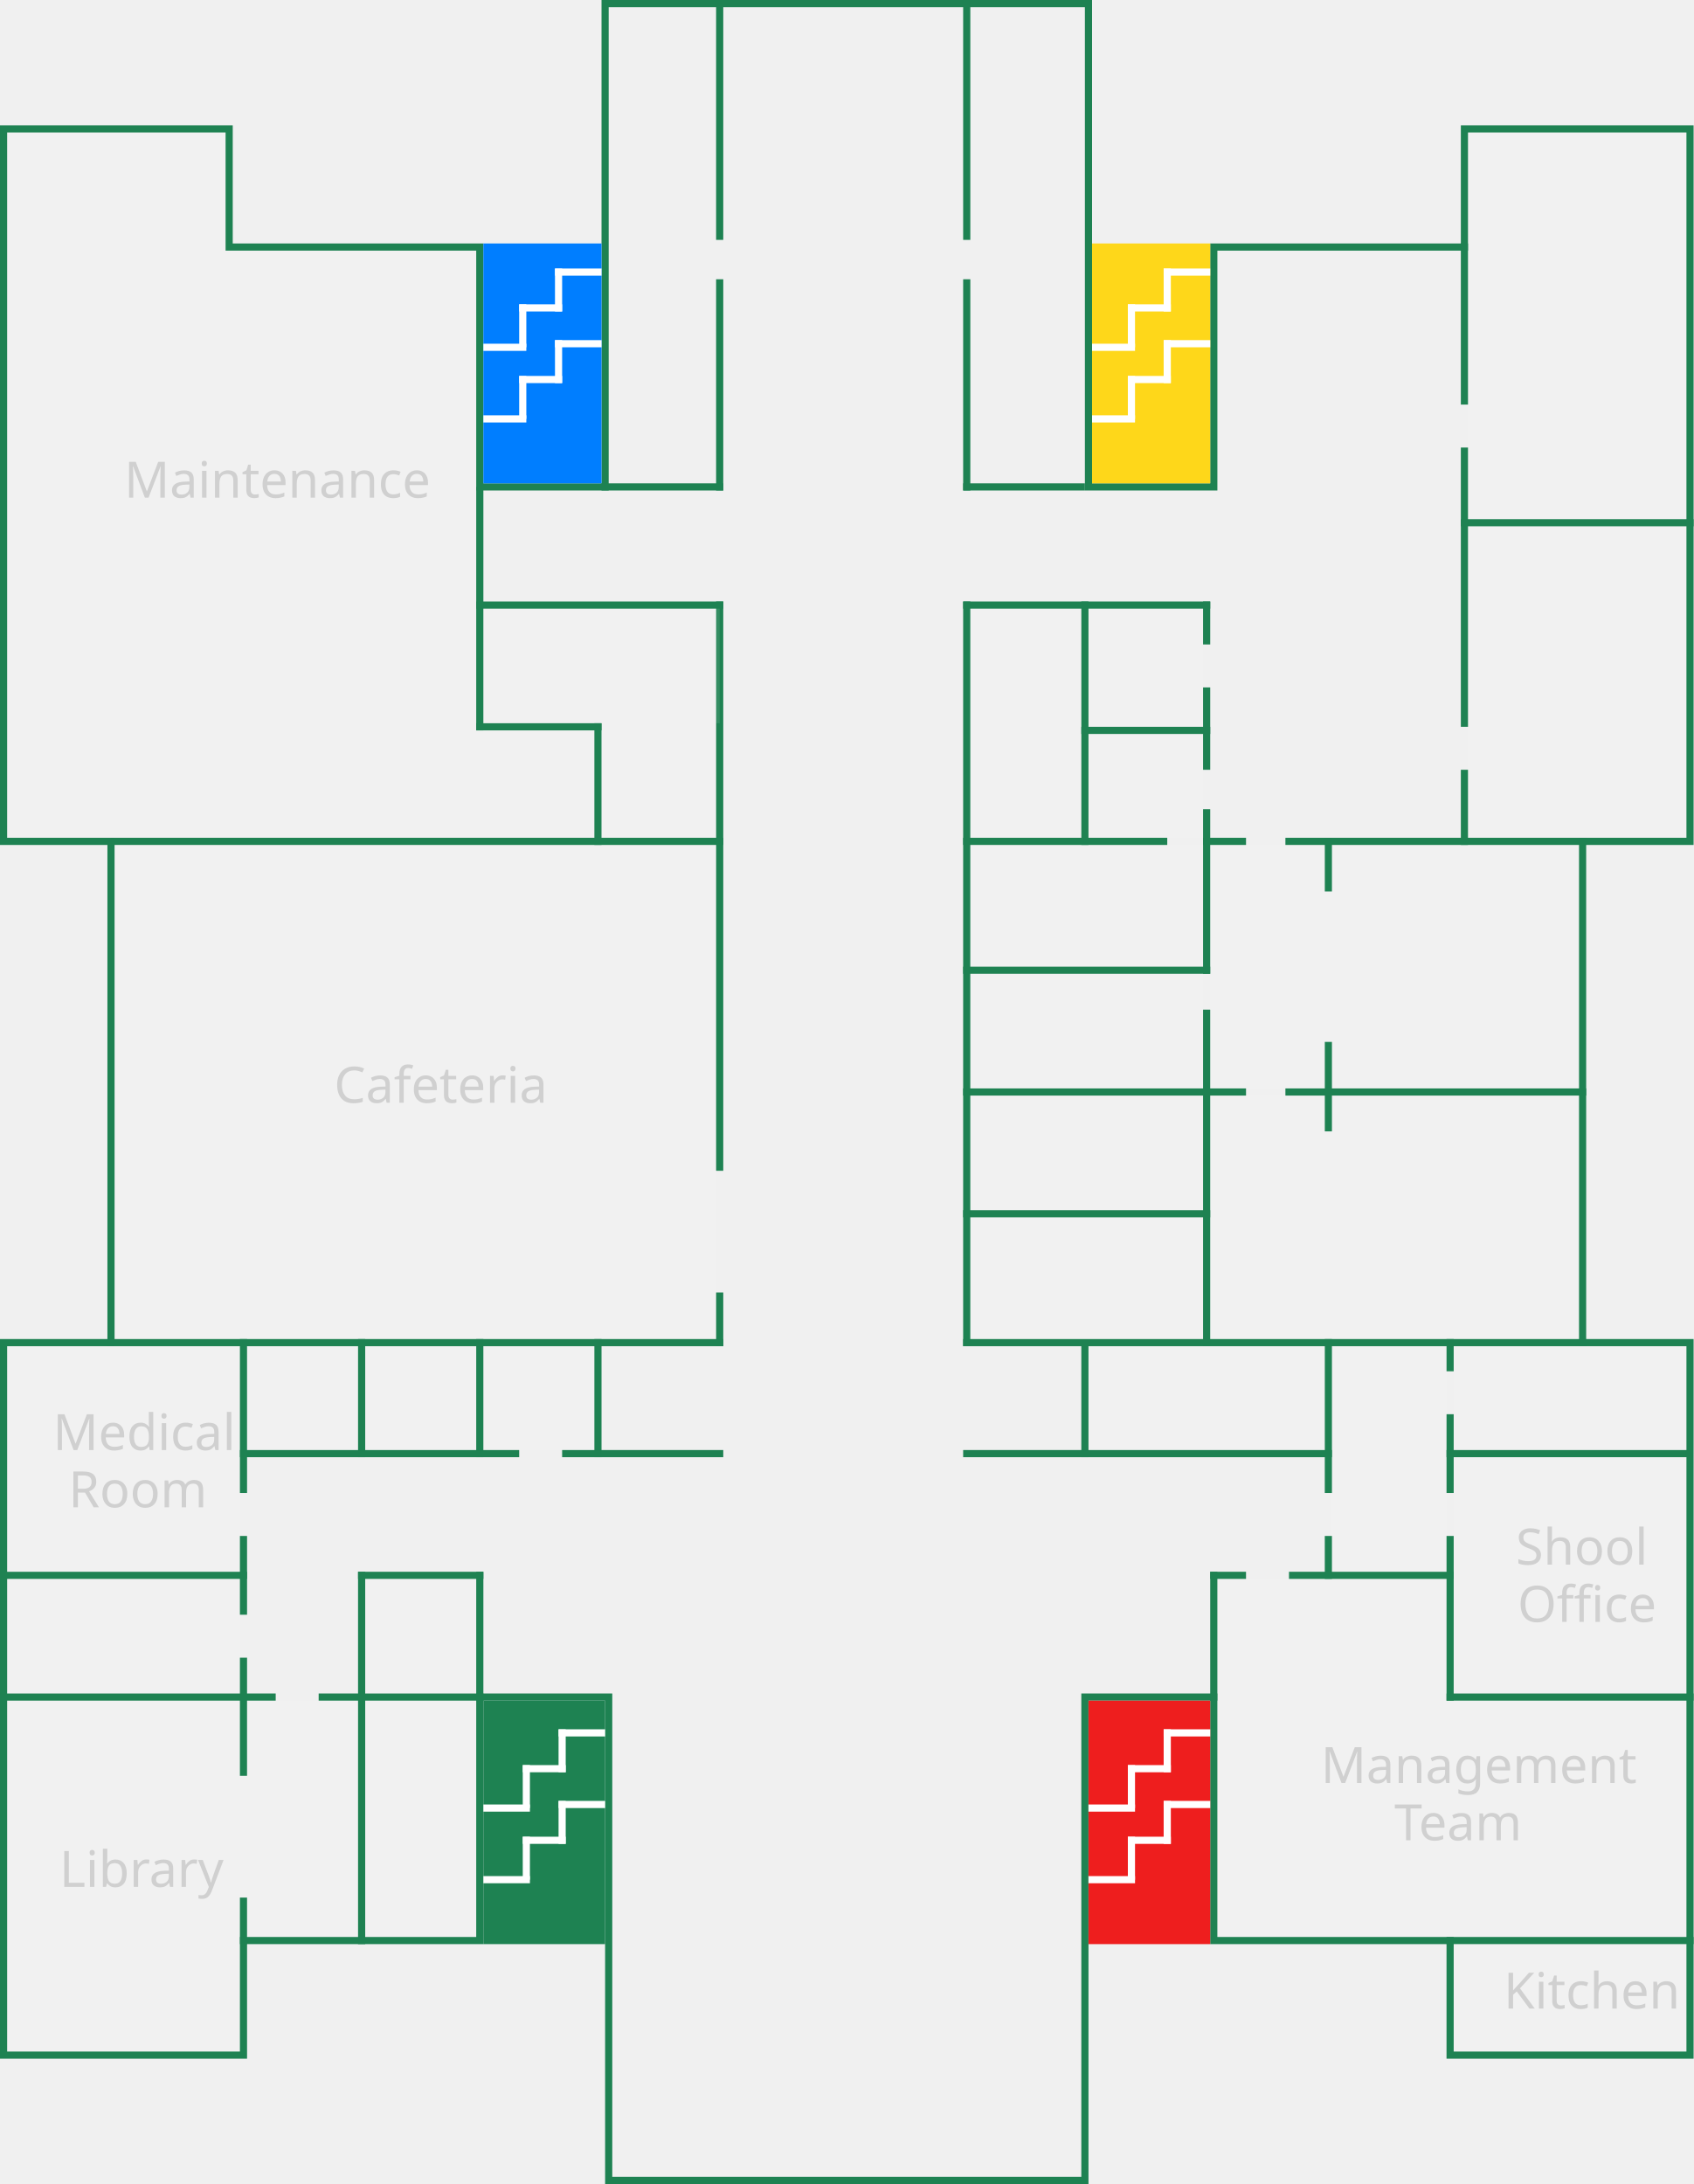
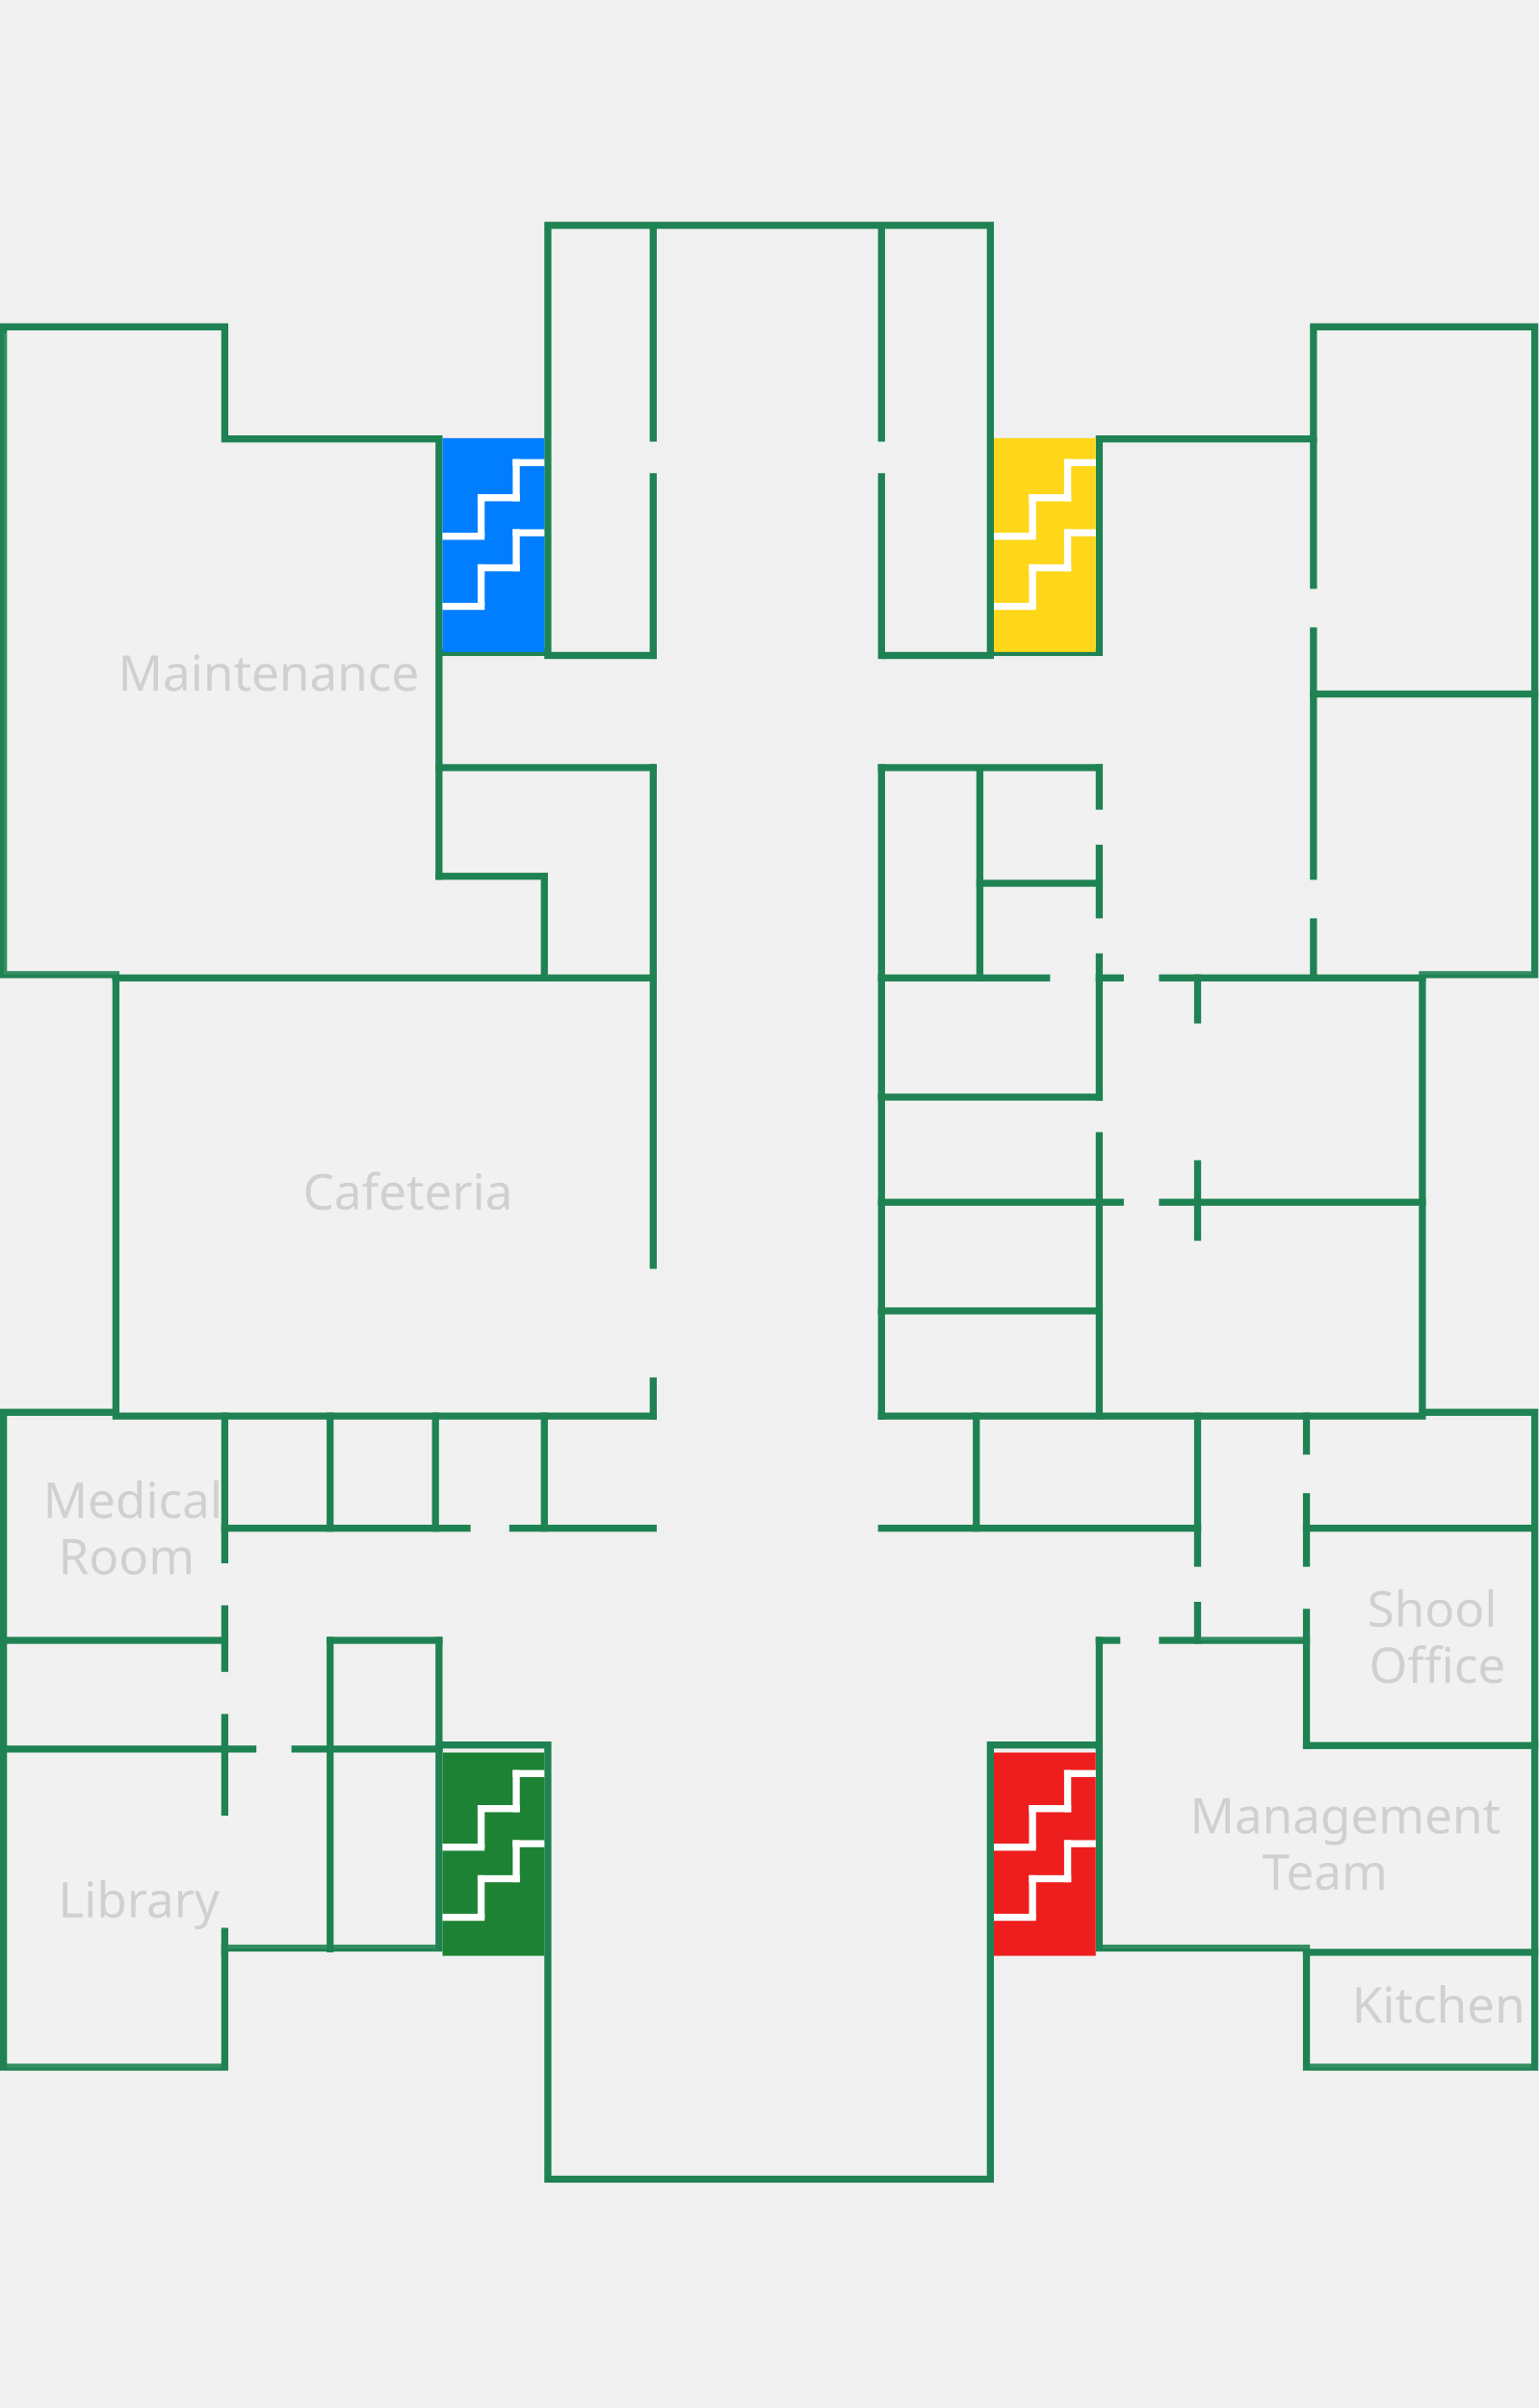
- <svg xmlns="http://www.w3.org/2000/svg" class="svgFloor" width="473px" height="610px" viewBox="0 0 473 610" version="1.1">
+ <svg xmlns="http://www.w3.org/2000/svg" class="svgFloor" width="437px" height="684px" viewBox="0 0 437 684" version="1.1">
  <g id="Page-1" stroke="none" stroke-width="1" fill="none" fill-rule="evenodd">
-     <g id="1-floor" transform="translate(-460, -78)">
-       <g id="1" transform="translate(461, 78.5)">
-         <path d="M441,234.5 L441,374.5 L471,374.5 L471,573.5 L404,573.5 L404,541.5 L338,541.5 L338,473.5 L302,473.5 L302,608.5 L169,608.5 L169,473.5 L133,473.5 L133,541.5 L67,541.5 L67,573.5 L0,573.5 L0,374.5 L30,374.5 L30,234.5 L0,234.5 L0,35.5 L63,35.5 L63,68.5 L133,68.5 L133,135.5 L168,135.5 L168,0.5 L303,0.5 L303,135.5 L338,135.5 L338,68.5 L408,68.5 L408,35.5 L471,35.5 L471,234.5 L441,234.5 Z" id="Combined-Shape" stroke="#1E8252" stroke-width="2" />
-         <g id="ledders" transform="translate(134, 67.5)">
-           <g id="green-ledder" transform="translate(0, 407)">
-             <rect id="Rectangle-Copy" fill="#1E8252" x="0" y="0" width="34" height="68" />
-             <g id="Group" transform="translate(0.5, 8.5)" stroke="#FFFFFF" stroke-linecap="square" stroke-width="2">
-               <path d="M21.5,0.5 L32.5,0.5" id="Line-2-Copy-36" />
-               <path d="M11.5,10.5 L21.5,10.5" id="Line-2-Copy-36" />
-               <path d="M0.5,21.5 L11.5,21.5" id="Line-2-Copy-38" />
-               <path d="M16.5,5.5 L26.5,5.5" id="Line-2-Copy-36" transform="translate(21.5, 5.5) rotate(90) translate(-21.5, -5.5) " />
-               <path d="M6.5,15.5 L16.5,15.5" id="Line-2-Copy-37" transform="translate(11.5, 15.5) rotate(90) translate(-11.5, -15.5) " />
-               <path d="M21.5,20.5 L32.5,20.5" id="Line-2-Copy-36" />
-               <path d="M11.5,30.5 L21.5,30.5" id="Line-2-Copy-36" />
-               <path d="M0.5,41.5 L11.5,41.5" id="Line-2-Copy-38" />
-               <path d="M16.5,25.5 L26.5,25.5" id="Line-2-Copy-36" transform="translate(21.5, 25.5) rotate(90) translate(-21.5, -25.5) " />
-               <path d="M6.5,35.5 L16.5,35.5" id="Line-2-Copy-37" transform="translate(11.5, 35.5) rotate(90) translate(-11.5, -35.5) " />
-             </g>
-           </g>
-           <g id="red-yellow" transform="translate(169, 407)">
-             <rect id="Rectangle-Copy" fill="#EE1E1E" x="0" y="0" width="34" height="68" />
-             <g id="Group" transform="translate(0.5, 8.5)" stroke="#FFFFFF" stroke-linecap="square" stroke-width="2">
-               <path d="M21.5,0.5 L32.5,0.5" id="Line-2-Copy-36" />
-               <path d="M11.5,10.5 L21.5,10.5" id="Line-2-Copy-36" />
-               <path d="M0.5,21.5 L11.5,21.5" id="Line-2-Copy-38" />
-               <path d="M16.5,5.5 L26.5,5.5" id="Line-2-Copy-36" transform="translate(21.5, 5.5) rotate(90) translate(-21.5, -5.5) " />
-               <path d="M6.5,15.5 L16.5,15.5" id="Line-2-Copy-37" transform="translate(11.5, 15.5) rotate(90) translate(-11.5, -15.5) " />
-               <path d="M21.5,20.5 L32.5,20.5" id="Line-2-Copy-36" />
-               <path d="M11.5,30.5 L21.5,30.5" id="Line-2-Copy-36" />
-               <path d="M0.5,41.5 L11.5,41.5" id="Line-2-Copy-38" />
-               <path d="M16.5,25.5 L26.5,25.5" id="Line-2-Copy-36" transform="translate(21.5, 25.5) rotate(90) translate(-21.5, -25.5) " />
-               <path d="M6.5,35.5 L16.5,35.5" id="Line-2-Copy-37" transform="translate(11.5, 35.5) rotate(90) translate(-11.5, -35.5) " />
-             </g>
-           </g>
-           <g id="yellow-ledder" transform="translate(170, 0)">
-             <rect id="Rectangle-Copy" fill="#FED71A" x="0" y="0" width="33" height="67" />
-             <g id="Group" transform="translate(0.5, 7.5)" stroke="#FFFFFF" stroke-linecap="square" stroke-width="2">
-               <path d="M20.5,0.5 L31.5,0.5" id="Line-2-Copy-36" />
-               <path d="M10.5,10.5 L20.5,10.5" id="Line-2-Copy-36" />
-               <path d="M0.5,21.5 L10.5,21.5" id="Line-2-Copy-38" />
-               <path d="M15.5,5.5 L25.5,5.5" id="Line-2-Copy-36" transform="translate(20.5, 5.5) rotate(90) translate(-20.5, -5.5) " />
-               <path d="M5.5,15.5 L15.5,15.5" id="Line-2-Copy-37" transform="translate(10.5, 15.5) rotate(90) translate(-10.5, -15.5) " />
-               <path d="M20.5,20.5 L31.5,20.5" id="Line-2-Copy-36" />
-               <path d="M10.5,30.5 L20.5,30.5" id="Line-2-Copy-36" />
-               <path d="M0.5,41.5 L10.5,41.5" id="Line-2-Copy-38" />
-               <path d="M15.5,25.5 L25.5,25.5" id="Line-2-Copy-36" transform="translate(20.5, 25.5) rotate(90) translate(-20.5, -25.5) " />
-               <path d="M5.5,35.5 L15.5,35.5" id="Line-2-Copy-37" transform="translate(10.5, 35.5) rotate(90) translate(-10.5, -35.5) " />
-             </g>
-           </g>
+     <g id="1-floor" transform="translate(-421, -39)">
+       <g id="1" transform="translate(421, 39)">
+         <g id="extra" transform="translate(154.6461, 0)" fill="#1E1E1E">
+           <rect id="1" x="0" y="0" width="127.708" fill="none" height="63.721" />
+           <rect id="2" x="0" y="620" width="127.708" fill="none" height="64" />
+         </g>
+         <path d="M281.356,619 L155.644,619 L155.644,495.667 L124.715,495.667 L124.715,553.355 L63.854,553.355 L63.854,587.172 L0.998,587.172 L0.998,401.177 L32.925,401.177 L32.925,276.849 L0.998,276.849 L0.998,92.844 L63.854,92.844 L63.854,124.672 L124.715,124.672 L124.715,185.344 L155.644,185.344 L155.644,64 L281.356,64 L281.356,185.344 L312.285,185.344 L312.285,124.672 L373.146,124.672 L373.146,92.844 L436.002,92.844 L436.002,276.849 L404.076,276.849 L404.075,401.177 L436.002,401.177 L436.002,587.172 L371.151,587.172 L371.151,553.355 L312.285,553.355 L312.285,495.667 L281.356,495.667 L281.356,619 Z" id="Combined-Shape" stroke="#1E8252" stroke-width="2" />
+         <g id="ledders" transform="translate(125.7123, 124.4541)">
          <g id="blue-ledder">
-             <rect id="Rectangle-Copy" fill="#007EFF" x="0" y="0" width="33" height="67" />
-             <g id="Group" transform="translate(0.5, 7.5)" stroke="#FFFFFF" stroke-linecap="square" stroke-width="2">
-               <path d="M20.5,0.5 L31.5,0.5" id="Line-2-Copy-36" />
-               <path d="M10.5,10.5 L20.5,10.5" id="Line-2-Copy-36" />
-               <path d="M0.5,21.5 L10.5,21.5" id="Line-2-Copy-38" />
-               <path d="M15.5,5.5 L25.5,5.5" id="Line-2-Copy-36" transform="translate(20.5, 5.5) rotate(90) translate(-20.5, -5.5) " />
-               <path d="M5.5,15.5 L15.5,15.5" id="Line-2-Copy-37" transform="translate(10.5, 15.5) rotate(90) translate(-10.5, -15.5) " />
-               <path d="M20.5,20.5 L31.5,20.5" id="Line-2-Copy-36" />
-               <path d="M10.5,30.5 L20.5,30.5" id="Line-2-Copy-36" />
-               <path d="M0.5,41.5 L10.5,41.5" id="Line-2-Copy-38" />
-               <path d="M15.5,25.5 L25.5,25.5" id="Line-2-Copy-36" transform="translate(20.5, 25.5) rotate(90) translate(-20.5, -25.5) " />
-               <path d="M5.5,35.5 L15.5,35.5" id="Line-2-Copy-37" transform="translate(10.5, 35.5) rotate(90) translate(-10.5, -35.5) " />
-             </g>
-           </g>
-         </g>
-         <g id="lines" stroke="#1E8252" stroke-linecap="square" stroke-width="2">
-           <path d="M301,135.5 L269,135.5" id="Line" />
-           <path d="M200,135.5 L168,135.5" id="Line-Copy" />
-           <path d="M200,168.5 L133,168.5" id="Line-Copy-2" />
-           <path d="M336,168.5 L269,168.5" id="Line-Copy-8" />
-           <path d="M471,145.5 L408,145.5" id="Line-Copy-19" />
-           <path d="M441,234.5 L359,234.5" id="Line-Copy-20" />
-           <path d="M441,304.5 L359,304.5" id="Line-Copy-22" />
-           <path d="M336,203.5 L302,203.5" id="Line-Copy-10" />
-           <path d="M346,234.5 L336,234.5" id="Line-Copy-21" />
-           <path d="M324,234.5 L269,234.5" id="Line-Copy-9" />
-           <path d="M336,270.5 L269,270.5" id="Line-Copy-11" />
-           <path d="M346,304.5 L269,304.5" id="Line-Copy-12" />
-           <path d="M336,338.5 L269,338.5" id="Line-Copy-13" />
-           <path d="M441,374.5 L269,374.5" id="Line-Copy-14" />
-           <path d="M166,202.5 L133,202.5" id="Line-Copy-4" />
-           <path d="M200,234.5 L31,234.5" id="Line-Copy-3" />
-           <path d="M200,374.5 L30,374.5" id="Line-Copy-5" />
-           <path d="M200,405.5 L157,405.5" id="Line-Copy-6" />
-           <path d="M370,405.5 L269,405.5" id="Line-Copy-23" />
-           <path d="M470,405.5 L404,405.5" id="Line-Copy-24" />
-           <path d="M404,439.5 L360,439.5" id="Line-Copy-25" />
-           <path d="M346,439.5 L338,439.5" id="Line-Copy-27" />
-           <path d="M471,473.5 L404,473.5" id="Line-Copy-26" />
-           <path d="M471,541.5 L404,541.5" id="Line-Copy-28" />
-           <path d="M143,405.5 L67,405.5" id="Line-Copy-7" />
-           <path d="M67,439.5 L0,439.5" id="Line-Copy-15" />
-           <path d="M75,473.5 L0,473.5" id="Line-Copy-16" />
-           <path d="M133,473.5 L89,473.5" id="Line-Copy-17" />
-           <path d="M133,439.5 L100,439.5" id="Line-Copy-18" />
-           <path d="M200,0.5 L200,65.5" id="Line-4" />
-           <path d="M269,0.5 L269,65.5" id="Line-4-Copy" />
-           <path d="M269,78.5 L269,135.5" id="Line-4-Copy-2" />
-           <path d="M408,68.5 L408,111.5" id="Line-4-Copy-22" />
-           <path d="M408,125.5 L408,201.5" id="Line-4-Copy-23" />
-           <path d="M269,168.5 L269,374.5" id="Line-4-Copy-12" />
-           <path d="M302,168.5 L302,234.5" id="Line-4-Copy-13" />
-           <path d="M336,282.5 L336,374.5" id="Line-4-Copy-14" />
-           <path d="M302,375.5 L302,405.5" id="Line-4-Copy-28" />
-           <path d="M370,374.5 L370,415.5" id="Line-4-Copy-29" />
-           <path d="M336,226.5 L336,270.5" id="Line-4-Copy-15" />
-           <path d="M336,192.5 L336,213.5" id="Line-4-Copy-16" />
-           <path d="M370,234.5 L370,247.5" id="Line-4-Copy-26" />
-           <path d="M370,291.5 L370,314.5" id="Line-4-Copy-27" />
-           <path d="M404,374.5 L404,381.5" id="Line-4-Copy-30" />
-           <path d="M338,439.5 L338,473.5" id="Line-4-Copy-32" />
-           <path d="M370,429.5 L370,439.5" id="Line-4-Copy-34" />
-           <path d="M404,395.5 L404,415.5" id="Line-4-Copy-31" />
-           <path d="M404,429.5 L404,473.5" id="Line-4-Copy-33" />
-           <path d="M408,215.5 L408,234.5" id="Line-4-Copy-24" />
-           <path d="M336,168.5 L336,178.5" id="Line-4-Copy-17" />
-           <path d="M200,78.5 L200,135.5" id="Line-4-Copy-3" />
-           <path d="M200,168.5 L200,325.5" id="Line-4-Copy-5" />
-           <path d="M133,136.5 L133,202.5" id="Line-4-Copy-4" />
-           <path d="M166,202.5 L166,234.5" id="Line-4-Copy-6" />
-           <path d="M200,361.5 L200,374.5" id="Line-4-Copy-7" />
-           <path d="M166,374.5 L166,405.5" id="Line-4-Copy-8" />
-           <path d="M133,374.5 L133,405.5" id="Line-4-Copy-9" />
-           <path d="M100,374.5 L100,405.5" id="Line-4-Copy-10" />
-           <path d="M67,374.5 L67,415.5" id="Line-4-Copy-11" />
-           <path d="M133,439.5 L133,473.5" id="Line-4-Copy-18" />
-           <path d="M67,463.5 L67,494.5" id="Line-4-Copy-19" />
-           <path d="M67,429.5 L67,449.5" id="Line-4-Copy-25" />
-           <path d="M100,439.5 L100,541.5" id="Line-4-Copy-21" />
-           <path d="M67,530.5 L67,541.5" id="Line-4-Copy-20" />
-         </g>
-         <g id="classes" transform="translate(1, 36.5)">
-           <g id="F128" transform="translate(404, 506)">
-             <rect id="128" fill="#FFFFFF" opacity="0.1" x="0" y="0" width="65" height="30" />
+             <rect id="Rectangle-Copy" fill="#007EFF" x="0" y="0" width="28.934" height="60.734" />
+             <g id="Group" transform="translate(0.498858, 6.471616)" stroke="#FFFFFF" stroke-linecap="square" stroke-width="2">
+               <path d="M20.453,0.498 L27.437,0.498" id="Line-2-Copy-36" />
+               <path d="M10.476,10.454 L20.453,10.454" id="Line-2-Copy-36" />
+               <path d="M0.499,21.406 L10.476,21.406" id="Line-2-Copy-38" />
+               <path d="M15.475,5.476 L25.431,5.476" id="Line-2-Copy-36" transform="translate(20.4532, 5.475983) rotate(90) translate(-20.4532, -5.475983) " />
+               <path d="M5.498,15.432 L15.454,15.432" id="Line-2-Copy-37" transform="translate(10.47603, 15.43231) rotate(90) translate(-10.47603, -15.43231) " />
+               <path d="M20.453,20.41 L27.437,20.41" id="Line-2-Copy-36" />
+               <path d="M10.476,30.367 L20.453,30.367" id="Line-2-Copy-36" />
+               <path d="M0.499,41.319 L10.476,41.319" id="Line-2-Copy-38" />
+               <path d="M15.475,25.389 L25.431,25.389" id="Line-2-Copy-36" transform="translate(20.4532, 25.38865) rotate(90) translate(-20.4532, -25.38865) " />
+               <path d="M5.498,35.345 L15.454,35.345" id="Line-2-Copy-37" transform="translate(10.47603, 35.34498) rotate(90) translate(-10.47603, -35.34498) " />
+             </g>
+           </g>
+           <g id="green-ledder" transform="translate(0, 373.3624)">
+             <rect id="Rectangle-Copy" fill="#1E8234" x="0" y="0" width="28.934" height="57.747" />
+             <g id="Group" transform="translate(0.498858, 5.475983)" stroke="#FFFFFF" stroke-linecap="square" stroke-width="2">
+               <path d="M20.453,0.498 L27.437,0.498" id="Line-2-Copy-36" />
+               <path d="M10.476,10.454 L20.453,10.454" id="Line-2-Copy-36" />
+               <path d="M0.499,21.406 L10.476,21.406" id="Line-2-Copy-38" />
+               <path d="M15.475,5.476 L25.431,5.476" id="Line-2-Copy-36" transform="translate(20.4532, 5.475983) rotate(90) translate(-20.4532, -5.475983) " />
+               <path d="M5.498,15.432 L15.454,15.432" id="Line-2-Copy-37" transform="translate(10.47603, 15.43231) rotate(90) translate(-10.47603, -15.43231) " />
+               <path d="M20.453,20.41 L27.437,20.41" id="Line-2-Copy-36" />
+               <path d="M10.476,30.367 L20.453,30.367" id="Line-2-Copy-36" />
+               <path d="M0.499,41.319 L10.476,41.319" id="Line-2-Copy-38" />
+               <path d="M15.475,25.389 L25.431,25.389" id="Line-2-Copy-36" transform="translate(20.4532, 25.38865) rotate(90) translate(-20.4532, -25.38865) " />
+               <path d="M5.498,35.345 L15.454,35.345" id="Line-2-Copy-37" transform="translate(10.47603, 35.34498) rotate(90) translate(-10.47603, -35.34498) " />
+             </g>
+           </g>
+           <g id="red-yellow" transform="translate(156.6416, 373.3624)">
+             <rect id="Rectangle-Copy" fill="#EE1E1E" x="0" y="0" width="28.934" height="57.747" />
+             <g id="Group" transform="translate(0.498858, 5.475983)" stroke="#FFFFFF" stroke-linecap="square" stroke-width="2">
+               <path d="M20.453,0.498 L27.437,0.498" id="Line-2-Copy-36" />
+               <path d="M10.476,10.454 L20.453,10.454" id="Line-2-Copy-36" />
+               <path d="M0.499,21.406 L10.476,21.406" id="Line-2-Copy-38" />
+               <path d="M15.475,5.476 L25.431,5.476" id="Line-2-Copy-36" transform="translate(20.4532, 5.475983) rotate(90) translate(-20.4532, -5.475983) " />
+               <path d="M5.498,15.432 L15.454,15.432" id="Line-2-Copy-37" transform="translate(10.47603, 15.43231) rotate(90) translate(-10.47603, -15.43231) " />
+               <path d="M20.453,20.41 L27.437,20.41" id="Line-2-Copy-36" />
+               <path d="M10.476,30.367 L20.453,30.367" id="Line-2-Copy-36" />
+               <path d="M0.499,41.319 L10.476,41.319" id="Line-2-Copy-38" />
+               <path d="M15.475,25.389 L25.431,25.389" id="Line-2-Copy-36" transform="translate(20.4532, 25.38865) rotate(90) translate(-20.4532, -25.38865) " />
+               <path d="M5.498,35.345 L15.454,35.345" id="Line-2-Copy-37" transform="translate(10.47603, 35.34498) rotate(90) translate(-10.47603, -35.34498) " />
+             </g>
+           </g>
+           <g id="yellow-ledder" transform="translate(156.6416, 0)">
+             <rect id="Rectangle-Copy" fill="#FED71A" x="0" y="0" width="28.934" height="60.734" />
+             <g id="Group" transform="translate(0.498858, 6.471616)" stroke="#FFFFFF" stroke-linecap="square" stroke-width="2">
+               <path d="M20.453,0.498 L27.437,0.498" id="Line-2-Copy-36" />
+               <path d="M10.476,10.454 L20.453,10.454" id="Line-2-Copy-36" />
+               <path d="M0.499,21.406 L10.476,21.406" id="Line-2-Copy-38" />
+               <path d="M15.475,5.476 L25.431,5.476" id="Line-2-Copy-36" transform="translate(20.4532, 5.475983) rotate(90) translate(-20.4532, -5.475983) " />
+               <path d="M5.498,15.432 L15.454,15.432" id="Line-2-Copy-37" transform="translate(10.47603, 15.43231) rotate(90) translate(-10.47603, -15.43231) " />
+               <path d="M20.453,20.41 L27.437,20.41" id="Line-2-Copy-36" />
+               <path d="M10.476,30.367 L20.453,30.367" id="Line-2-Copy-36" />
+               <path d="M0.499,41.319 L10.476,41.319" id="Line-2-Copy-38" />
+               <path d="M15.475,25.389 L25.431,25.389" id="Line-2-Copy-36" transform="translate(20.4532, 25.38865) rotate(90) translate(-20.4532, -25.38865) " />
+               <path d="M5.498,35.345 L15.454,35.345" id="Line-2-Copy-37" transform="translate(10.47603, 35.34498) rotate(90) translate(-10.47603, -35.34498) " />
+             </g>
+           </g>
+         </g>
+         <g id="lines" transform="translate(0.498858, 64.21834)" stroke="#1E8252" stroke-linecap="square" stroke-width="2">
+           <path d="M250.926,121.965 L280.857,121.965" id="Line-2-Copy" />
+           <path d="M249.928,153.825 L311.787,153.825" id="Line-2-Copy-7" />
+           <path d="M372.647,132.917 L435.503,132.917" id="Line-2-Copy-23" />
+           <path d="M277.864,186.681 L311.787,186.681" id="Line-2-Copy-9" />
+           <path d="M249.928,213.563 L296.821,213.563" id="Line-2-Copy-10" />
+           <path d="M329.745,213.563 L403.576,213.563" id="Line-2-Copy-14" />
+           <path d="M311.787,213.563 L317.773,213.563" id="Line-2-Copy-15" />
+           <path d="M249.928,247.415 L311.787,247.415" id="Line-2-Copy-11" />
+           <path d="M249.928,277.284 L317.773,277.284" id="Line-2-Copy-12" />
+           <path d="M329.745,277.284 L403.576,277.284" id="Line-2-Copy-16" />
+           <path d="M249.928,308.148 L311.787,308.148" id="Line-2-Copy-13" />
+           <path d="M249.928,338.017 L403.576,338.017" id="Line-2-Copy-8" />
+           <path d="M249.928,369.878 L339.723,369.878" id="Line-2-Copy-17" />
+           <path d="M370.652,369.878 L434.506,369.878" id="Line-2-Copy-18" />
+           <path d="M329.745,401.738 L370.652,401.738" id="Line-2-Copy-19" />
+           <path d="M370.652,431.607 L435.503,431.607" id="Line-2-Copy-21" />
+           <path d="M370.652,490.349 L435.503,490.349" id="Line-2-Copy-22" />
+           <path d="M311.787,401.738 L316.775,401.738" id="Line-2-Copy-20" />
+           <path d="M155.145,121.965 L185.076,121.965" id="Line-2-Copy-2" />
+           <path d="M124.216,153.825 L185.076,153.825" id="Line-2-Copy-3" />
+           <path d="M32.426,213.563 L185.076,213.563" id="Line-2-Copy-5" />
+           <path d="M32.426,338.017 L185.076,338.017" id="Line-2-Copy-6" />
+           <path d="M63.355,369.878 L132.197,369.878" id="Line-2-Copy-24" />
+           <path d="M0.499,401.738 L63.355,401.738" id="Line-2-Copy-26" />
+           <path d="M83.309,432.603 L124.216,432.603" id="Line-2-Copy-29" />
+           <path d="M93.287,401.738 L124.216,401.738" id="Line-2-Copy-28" />
+           <path d="M0.499,432.603 L71.337,432.603" id="Line-2-Copy-27" />
+           <path d="M145.168,369.878 L185.076,369.878" id="Line-2-Copy-25" />
+           <path d="M124.216,184.69 L154.147,184.69" id="Line-2-Copy-4" />
+           <path d="M249.928,71.188 L249.928,121.965" id="Line-Copy-4" />
+           <path d="M311.787,207.59 L311.787,247.415" id="Line-Copy-13" />
+           <path d="M63.355,484.376 L63.355,490.349" id="Line-Copy-31" />
+           <path d="M63.355,423.642 L63.355,450.524" id="Line-Copy-32" />
+           <path d="M63.355,392.777 L63.355,409.703" id="Line-Copy-33" />
+           <path d="M124.216,401.738 L124.216,432.603" id="Line-Copy-39" />
+           <path d="M93.287,401.738 L93.287,489.354" id="Line-Copy-38" />
+           <path d="M63.355,338.017 L63.355,378.838" id="Line-Copy-34" />
+           <path d="M93.287,338.017 L93.287,369.878" id="Line-Copy-35" />
+           <path d="M123.218,338.017 L123.218,369.878" id="Line-Copy-36" />
+           <path d="M154.147,338.017 L154.147,369.878" id="Line-Copy-37" />
+           <path d="M339.723,213.563 L339.723,225.511" id="Line-Copy-18" />
+           <path d="M372.647,197.633 L372.647,213.563" id="Line-Copy-30" />
+           <path d="M339.723,266.332 L339.723,287.24" id="Line-Copy-19" />
+           <path d="M276.866,338.017 L276.866,369.878" id="Line-Copy-20" />
+           <path d="M339.723,338.017 L339.723,369.878" id="Line-Copy-21" />
+           <path d="M370.652,338.017 L370.652,347.974" id="Line-Copy-22" />
+           <path d="M339.723,369.878 L339.723,379.834" id="Line-Copy-25" />
+           <path d="M339.723,391.782 L339.723,401.738" id="Line-Copy-26" />
+           <path d="M311.787,401.738 L311.787,431.607" id="Line-Copy-27" />
+           <path d="M370.652,360.917 L370.652,379.834" id="Line-Copy-23" />
+           <path d="M370.652,393.773 L370.652,431.607" id="Line-Copy-24" />
+           <path d="M311.787,153.825 L311.787,164.777" id="Line-Copy-15" />
+           <path d="M311.787,176.725 L311.787,195.642" id="Line-Copy-16" />
+           <path d="M277.864,154.821 L277.864,213.563" id="Line-Copy-17" />
+           <path d="M372.647,61.231 L372.647,102.052" id="Line-Copy-28" />
+           <path d="M372.647,114.996 L372.647,184.69" id="Line-Copy-29" />
+           <path d="M311.787,258.367 L311.787,338.017" id="Line-Copy-14" />
+           <path d="M249.928,153.825 L249.928,338.017" id="Line-Copy-12" />
+           <path d="M249.928,0.498 L249.928,60.236" id="Line-Copy-6" />
+           <path d="M185.076,71.188 L185.076,121.965" id="Line-Copy-5" />
+           <path d="M185.076,153.825 L185.076,295.205" id="Line-Copy-9" />
+           <path d="M124.216,122.961 L124.216,184.69" id="Line-Copy-8" />
+           <path d="M154.147,184.69 L154.147,213.563" id="Line-Copy-10" />
+           <path d="M185.076,328.061 L185.076,338.017" id="Line-Copy-11" />
+           <path d="M185.076,0.498 L185.076,60.236" id="Line-Copy-7" />
+         </g>
+         <g id="classes" transform="translate(0.997717, 94.58515)">
+           <g id="F128" transform="translate(371.1507, 460.9782)">
+             <rect id="128" fill="#FFFFFF" opacity="0.1" x="0" y="0" width="62.856" height="31.86" />
            <text id="Kitchen" font-family="AdventPro-Regular, Advent Pro" font-size="14" font-weight="normal" fill="#D0D0D0">
-               <tspan x="13.967" y="18">Kitchen</tspan>
-             </text>
-           </g>
-           <g id="F127" transform="translate(338, 404)">
-             <path d="M0,100 L0,0 L64,0 L64,34 L131,34 L131,100 L64,100 L0,100 Z" id="127" fill="#FFFFFF" opacity="0.1" />
+               <tspan x="11.896" y="18.974">Kitchen</tspan>
+             </text>
+           </g>
+           <g id="F127" transform="translate(312.2854, 372.3668)">
+             <path d="M0,86.62 L0,0 L56.87,0 L56.87,29.869 L121.721,29.869 L121.721,86.62 L56.87,86.62 L0,86.62 Z" id="127" fill="#FFFFFF" opacity="0.1" />
            <text id="Management-Team" font-family="AdventPro-Regular, Advent Pro" font-size="14" font-weight="normal" fill="#D0D0D0">
-               <tspan x="28.896" y="57">Management</tspan>
-               <tspan x="49.427" y="73">Team</tspan>
-             </text>
-           </g>
-           <g id="F126" transform="translate(404, 370)">
-             <rect id="Rectangle" fill="#FFFFFF" opacity="0.1" x="0" y="0" width="65" height="66" />
+               <tspan x="24.761" y="53.821">Management</tspan>
+               <tspan x="45.292" y="69.821">Team</tspan>
+             </text>
+           </g>
+           <g id="F126" transform="translate(371.1507, 340.5066)">
+             <rect id="Rectangle" fill="#FFFFFF" opacity="0.1" x="0" y="0" width="62.856" height="59.738" />
            <text id="126" font-family="AdventPro-Regular, Advent Pro" font-size="14" font-weight="normal" fill="#D0D0D0">
-               <tspan x="17.348" y="30">Shool</tspan>
-               <tspan x="17.831" y="46">Office</tspan>
-             </text>
-           </g>
-           <g id="F125" transform="translate(404, 339)" fill="#FFFFFF" opacity="0.1">
-             <rect id="125" x="0" y="0" width="65" height="29" />
-           </g>
-           <g id="F124" transform="translate(370, 339)" fill="#FFFFFF" opacity="0.1">
-             <rect id="124" x="0" y="0" width="32" height="63" />
-           </g>
-           <g id="F123" transform="translate(302, 339)" fill="#FFFFFF" opacity="0.1">
-             <rect id="123" x="0" y="0" width="66" height="29" />
-           </g>
-           <g id="F122" transform="translate(269, 303)" fill="#FFFFFF" opacity="0.1">
-             <rect id="122" x="0" y="0" width="65" height="34" />
-           </g>
-           <g id="F121" transform="translate(336, 269)" fill="#FFFFFF" opacity="0.1">
-             <path d="M0,68 L0,0 L32,0 L32,10 L34,10 L34,0 L103,0 L103,68 L34,68 L0,68 Z" id="121" />
-           </g>
-           <g id="F120" transform="translate(269, 269)" fill="#FFFFFF" opacity="0.1">
-             <rect id="120" x="0" y="0" width="65" height="32" />
-           </g>
-           <g id="F119" transform="translate(269, 235)" fill="#FFFFFF" opacity="0.1">
-             <rect id="119" x="0" y="0" width="65" height="32" />
-           </g>
-           <g id="F118" transform="translate(336, 199)" fill="#FFFFFF" opacity="0.1">
-             <path d="M32,68 L0,68 L0,0 L32,0 L32,13 L34,13 L34,0 L103,0 L103,68 L34,68 L34,55 L32,55 L32,68 Z" id="118" />
-           </g>
-           <g id="F117" transform="translate(269, 199)" fill="#FFFFFF" opacity="0.1">
-             <rect id="117" x="0" y="0" width="65" height="34" />
-           </g>
-           <g id="F116" transform="translate(302, 168)" fill="#FFFFFF" opacity="0.1">
-             <rect id="116" x="0" y="0" width="32" height="29" />
-           </g>
-           <g id="F115" transform="translate(302, 133)" fill="#FFFFFF" opacity="0.1">
-             <rect id="115" x="0" y="0" width="32" height="33" />
-           </g>
-           <g id="F114" transform="translate(269, 133)" fill="#FFFFFF" opacity="0.1">
-             <rect id="114" x="0" y="0" width="31" height="64" />
-           </g>
-           <g id="F113" transform="translate(408, 110)" fill="#FFFFFF" opacity="0.1">
-             <rect id="113" x="0" y="0" width="61" height="87" />
-           </g>
-           <g id="F112" transform="translate(408, 0)" fill="#FFFFFF" opacity="0.1">
-             <rect id="112" x="0" y="0" width="61" height="108" />
-           </g>
-           <g id="F111" transform="translate(133, 133)" fill="#FFFFFF" opacity="0.1">
-             <path d="M0,32 L0,0 L66,0 L66,32 L65,32 L65,64 L33,64 L33,32 L0,32 Z" id="111" />
+               <tspan x="16.275" y="26.939">Shool</tspan>
+               <tspan x="16.758" y="42.939">Office</tspan>
+             </text>
+           </g>
+           <g id="F125" transform="translate(371.1507, 308.6463)" fill="#FFFFFF" opacity="0.1">
+             <rect id="125" x="0" y="0" width="62.856" height="29.869" />
+           </g>
+           <g id="F124" transform="translate(340.2215, 308.6463)" fill="#FFFFFF" opacity="0.1">
+             <rect id="124" x="0" y="0" width="28.934" height="62.725" />
+           </g>
+           <g id="F123" transform="translate(277.3653, 308.6463)" fill="#FFFFFF" opacity="0.1">
+             <rect id="123" x="0" y="0" width="60.861" height="29.869" />
+           </g>
+           <g id="F122" transform="translate(250.4269, 278.7773)" fill="#FFFFFF" opacity="0.1">
+             <rect id="122" x="0" y="0" width="59.863" height="27.878" />
+           </g>
+           <g id="F121" transform="translate(312.2854, 247.9127)" fill="#FFFFFF" opacity="0.1">
+             <path d="M0,58.742 L0,0 L25.941,0 L25.941,9.956 L27.936,9.956 L27.936,0 L89.795,0 L89.795,58.742 L27.936,58.742 L0,58.742 Z" id="121" />
+           </g>
+           <g id="F120" transform="translate(250.4269, 247.9127)" fill="#FFFFFF" opacity="0.1">
+             <rect id="120" x="0" y="0" width="59.863" height="28.873" />
+           </g>
+           <g id="F119" transform="translate(250.4269, 218.0437)" fill="#FFFFFF" opacity="0.1">
+             <rect id="119" x="0" y="0" width="59.863" height="27.878" />
+           </g>
+           <g id="F118" transform="translate(312.2854, 184.1921)" fill="#FFFFFF" opacity="0.1">
+             <path d="M25.941,61.729 L0,61.729 L0,0 L25.941,0 L25.941,11.948 L27.936,11.948 L27.936,0 L89.795,0 L89.795,61.729 L27.936,61.729 L27.936,50.777 L25.941,50.777 L25.941,61.729 Z" id="118" />
+           </g>
+           <g id="F117" transform="translate(250.4269, 184.1921)" fill="#FFFFFF" opacity="0.1">
+             <rect id="117" x="0" y="0" width="59.863" height="31.86" />
+           </g>
+           <g id="F116" transform="translate(278.363, 157.31)" fill="#FFFFFF" opacity="0.1">
+             <rect id="116" x="0" y="0" width="31.927" height="24.891" />
+           </g>
+           <g id="F115" transform="translate(278.363, 124.4541)" fill="#FFFFFF" opacity="0.1">
+             <rect id="115" x="0" y="0" width="31.927" height="30.865" />
+           </g>
+           <g id="F114" transform="translate(250.4269, 124.4541)" fill="#FFFFFF" opacity="0.1">
+             <rect id="114" x="0" y="0" width="25.941" height="57.747" />
+           </g>
+           <g id="F113" transform="translate(373.1461, 103.5459)" fill="#FFFFFF" opacity="0.1">
+             <rect id="113" x="0" y="0" width="60.861" height="78.655" />
+           </g>
+           <g id="F112" transform="translate(373.1461, 0)" fill="#FFFFFF" opacity="0.1">
+             <rect id="112" x="0" y="0" width="60.861" height="101.555" />
+           </g>
+           <g id="F111" transform="translate(124.7146, 124.4541)" fill="#FFFFFF" opacity="0.1">
+             <path d="M0,28.873 L0,0 L58.865,0 L58.865,28.873 L58.865,57.747 L29.932,57.747 L29.932,28.873 L0,28.873 Z" id="111" />
          </g>
          <g id="F110">
-             <path d="M0,197 L0,0 L61,0 L61,33 L131,33 L131,167 L164,167 L164,197 L131,197 L0,197 Z" id="110" fill="#FFFFFF" opacity="0.1" />
+             <path d="M0,182.201 L0,0 L61.858,0 L61.858,31.86 L122.719,31.86 L122.719,155.319 L152.651,155.319 L152.651,182.201 L122.719,182.201 L0,182.201 Z" id="110" fill="#FFFFFF" opacity="0.1" />
            <text id="Maintenance" font-family="AdventPro-Regular, Advent Pro" font-size="14" font-weight="normal" fill="#D0D0D0">
-               <tspan x="32.697" y="102">Maintenance</tspan>
-             </text>
-           </g>
-           <g id="F109" transform="translate(30, 199)">
-             <rect id="109" fill="#FFFFFF" opacity="0.1" x="0" y="0" width="168" height="138" />
+               <tspan x="32.545" y="101.611">Maintenance</tspan>
+             </text>
+           </g>
+           <g id="F109" transform="translate(32.92466, 184.1921)">
+             <rect id="109" fill="#FFFFFF" opacity="0.1" x="0" y="0" width="150.655" height="122.463" />
            <text id="Cafeteria" font-family="AdventPro-Regular, Advent Pro" font-size="14" font-weight="normal" fill="#D0D0D0">
-               <tspan x="61.299" y="72">Cafeteria</tspan>
-             </text>
-           </g>
-           <g id="F108" transform="translate(133, 339)" fill="#FFFFFF" opacity="0.1">
-             <rect id="108" x="0" y="0" width="31" height="29" />
-           </g>
-           <g id="F107" transform="translate(100, 339)" fill="#FFFFFF" opacity="0.1">
-             <rect id="107" x="0" y="0" width="31" height="29" />
-           </g>
-           <g id="F106" transform="translate(67, 339)" fill="#FFFFFF" opacity="0.1">
-             <rect id="106" x="0" y="0" width="31" height="29" />
-           </g>
-           <g id="F105" transform="translate(0, 339)">
-             <rect id="105" fill="#FFFFFF" opacity="0.1" x="0" y="0" width="65" height="63" />
+               <tspan x="52.128" y="64.773">Cafeteria</tspan>
+             </text>
+           </g>
+           <g id="F108" transform="translate(123.7169, 308.6463)" fill="#FFFFFF" opacity="0.1">
+             <rect id="108" x="0" y="0" width="28.934" height="29.869" />
+           </g>
+           <g id="F107" transform="translate(93.78539, 308.6463)" fill="#FFFFFF" opacity="0.1">
+             <rect id="107" x="0" y="0" width="27.936" height="29.869" />
+           </g>
+           <g id="F106" transform="translate(63.85388, 308.6463)" fill="#FFFFFF" opacity="0.1">
+             <rect id="106" x="0" y="0" width="27.936" height="29.869" />
+           </g>
+           <g id="F105" transform="translate(0.997717, 308.6463)">
+             <rect id="105" fill="#FFFFFF" opacity="0.1" x="0" y="0" width="60.861" height="61.729" />
            <text id="Medical-Room" font-family="AdventPro-Regular, Advent Pro" font-size="14" font-weight="normal" fill="#D0D0D0">
-               <tspan x="12.784" y="29">Medical</tspan>
-               <tspan x="17.131" y="45">Room</tspan>
-             </text>
-           </g>
-           <g id="F104" transform="translate(0, 404)" fill="#FFFFFF" opacity="0.1">
-             <rect id="104" x="0" y="0" width="65" height="32" />
-           </g>
-           <g id="F103" transform="translate(0, 438)">
-             <path d="M65,98 L0,98 L0,0 L65,0 L65,21 L67,21 L67,0 L98,0 L98,66 L67,66 L67,55 L65,55 L65,98 Z" id="103" fill="#FFFFFF" opacity="0.1" />
+               <tspan x="10.214" y="27.934">Medical</tspan>
+               <tspan x="14.561" y="43.934">Room</tspan>
+             </text>
+           </g>
+           <g id="F104" transform="translate(0.997717, 372.3668)" fill="#FFFFFF" opacity="0.1">
+             <rect id="104" x="0" y="0" width="60.861" height="28.873" />
+           </g>
+           <g id="F103" transform="translate(0.997717, 403.2314)">
+             <path d="M60.861,89.607 L0,89.607 L0,0 L60.861,0 L60.861,17.921 L62.856,17.921 L62.856,0 L90.792,0 L90.792,55.755 L62.856,55.755 L62.856,49.782 L60.861,49.782 L60.861,89.607 Z" id="103" fill="#FFFFFF" opacity="0.1" />
            <text id="Library" font-family="AdventPro-Regular, Advent Pro" font-size="14" font-weight="normal" fill="#D0D0D0">
-               <tspan x="14.597" y="52">Library</tspan>
-             </text>
-           </g>
-           <g id="F102" transform="translate(100, 404)" fill="#FFFFFF" opacity="0.1">
-             <rect id="102" x="0" y="0" width="31" height="32" />
-           </g>
-           <g id="F101" transform="translate(100, 438)" fill="#FFFFFF" opacity="0.1">
-             <rect id="101" x="0" y="0" width="31" height="66" />
+               <tspan x="14.522" y="46.852">Library</tspan>
+             </text>
+           </g>
+           <g id="F102" transform="translate(93.78539, 372.3668)" fill="#FFFFFF" opacity="0.1">
+             <rect id="102" x="0" y="0" width="28.934" height="28.873" />
+           </g>
+           <g id="F101" transform="translate(93.78539, 403.2314)" fill="#FFFFFF" opacity="0.1">
+             <rect id="101" x="0" y="0" width="28.934" height="55.755" />
          </g>
        </g>
      </g>
    </g>
  </g>
</svg>
